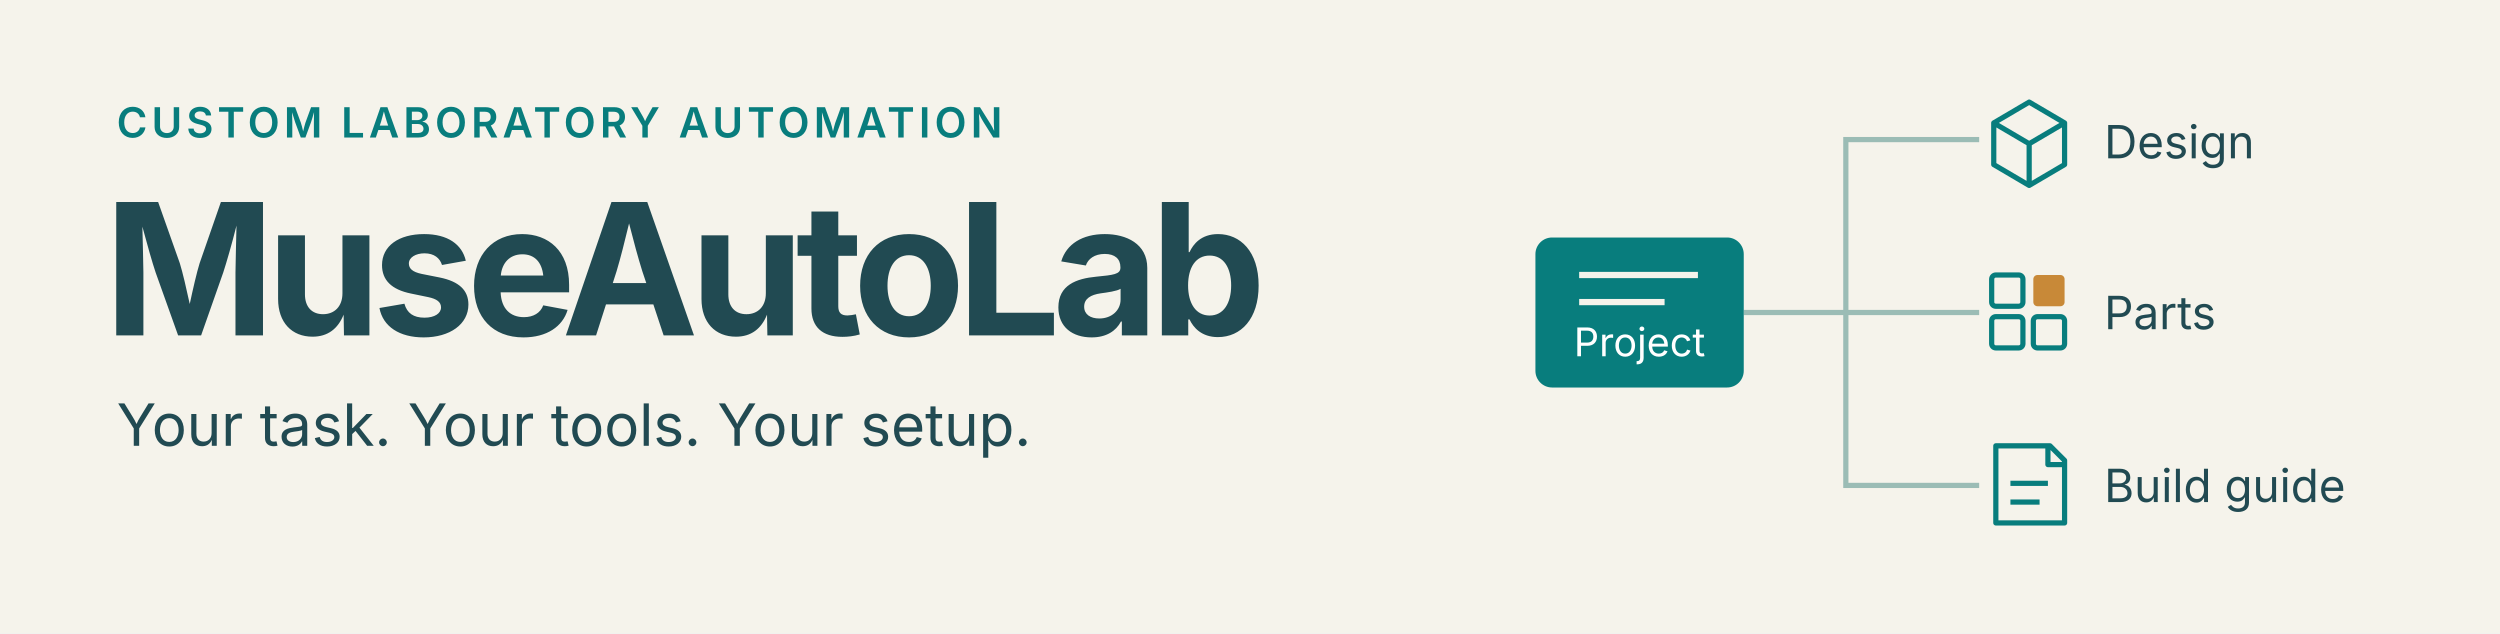
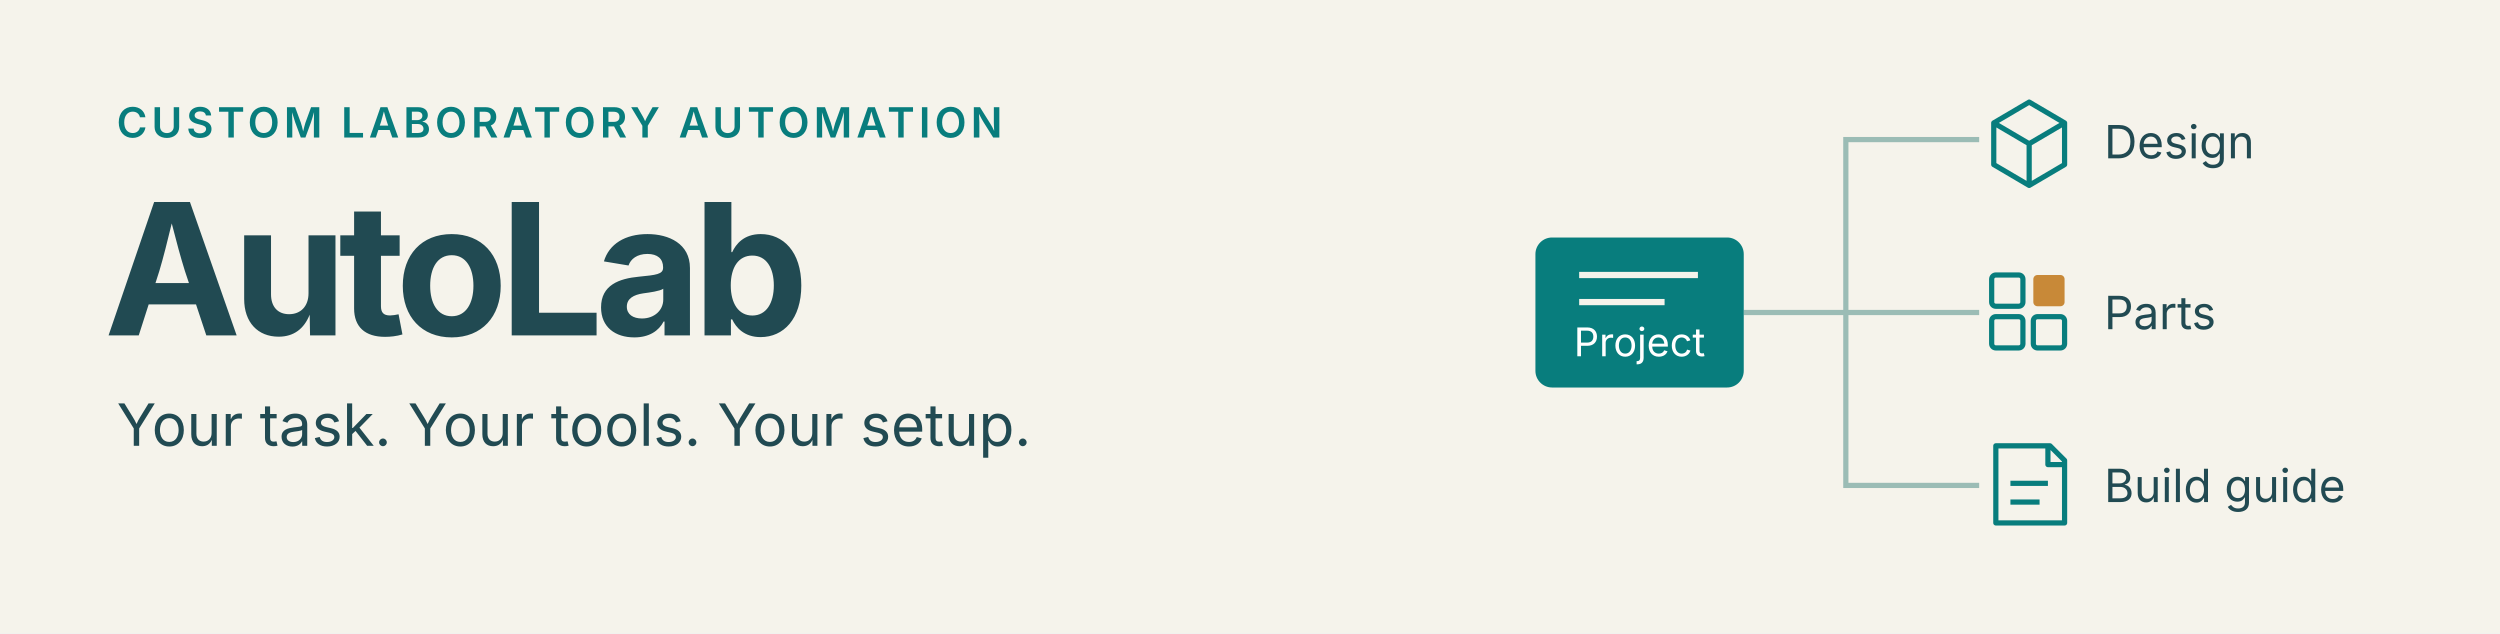
<svg xmlns="http://www.w3.org/2000/svg" width="1200" height="304" viewBox="0 0 1200 304" role="img" aria-labelledby="title desc">
  <rect width="1200" height="304" fill="#f5f3eb" />
  <g id="title-block" font-family="-apple-system, BlinkMacSystemFont, 'Segoe UI', sans-serif">
    <text x="56" y="66" fill="#087d7d" font-size="20" font-weight="600" letter-spacing="2">CUSTOM LABORATORY AUTOMATION</text>
-     <text x="50" y="161" fill="#214a52" font-size="88" font-weight="650" letter-spacing="-4">MuseAutoLab</text>
+     <text x="50" y="161" fill="#214a52" font-size="88" font-weight="650" letter-spacing="-4">AutoLab</text>
    <text x="56" y="214" fill="#214a52" font-size="28">Your task. Your tools. Your setup.</text>
  </g>
  <g id="project-connections" fill="none" stroke="#9bbcb5" stroke-width="2.5">
    <path d="M837 150 H886 V67 H950 M886 150 H950 M886 150 V233 H950" />
  </g>
  <g id="shared-project" font-family="-apple-system, BlinkMacSystemFont, 'Segoe UI', sans-serif">
    <rect x="737" y="114" width="100" height="72" rx="8" fill="#087d7d" />
    <path d="M758 132 H815 M758 145 H799" stroke="#f5f3eb" stroke-width="3" />
    <text x="787" y="171" fill="#ffffff" font-size="19" text-anchor="middle">Project</text>
  </g>
  <g id="connected-outputs" fill="#214a52" font-family="-apple-system, BlinkMacSystemFont, 'Segoe UI', sans-serif" font-size="22">
    <g id="design">
      <path d="M957 59 L974 49 L991 59 V79 L974 89 L957 79 Z M957 59 L974 69 L991 59 M974 69 V89" fill="none" stroke="#087d7d" stroke-width="2.5" stroke-linejoin="round" />
      <text x="1010" y="76">Design</text>
    </g>
    <g id="components">
      <rect x="956" y="132" width="15" height="15" rx="2" fill="none" stroke="#087d7d" stroke-width="2.5" />
      <rect x="976" y="132" width="15" height="15" rx="2" fill="#c88938" />
      <rect x="956" y="152" width="15" height="15" rx="2" fill="none" stroke="#087d7d" stroke-width="2.5" />
      <rect x="976" y="152" width="15" height="15" rx="2" fill="none" stroke="#087d7d" stroke-width="2.5" />
      <text x="1010" y="158">Parts</text>
    </g>
    <g id="guidance">
      <path d="M958 214 H984 L991 221 V251 H958 Z M983 214 V223 H991 M965 232 H983 M965 241 H979" fill="none" stroke="#087d7d" stroke-width="2.5" stroke-linejoin="round" />
      <text x="1010" y="241">Build guide</text>
    </g>
  </g>
</svg>
